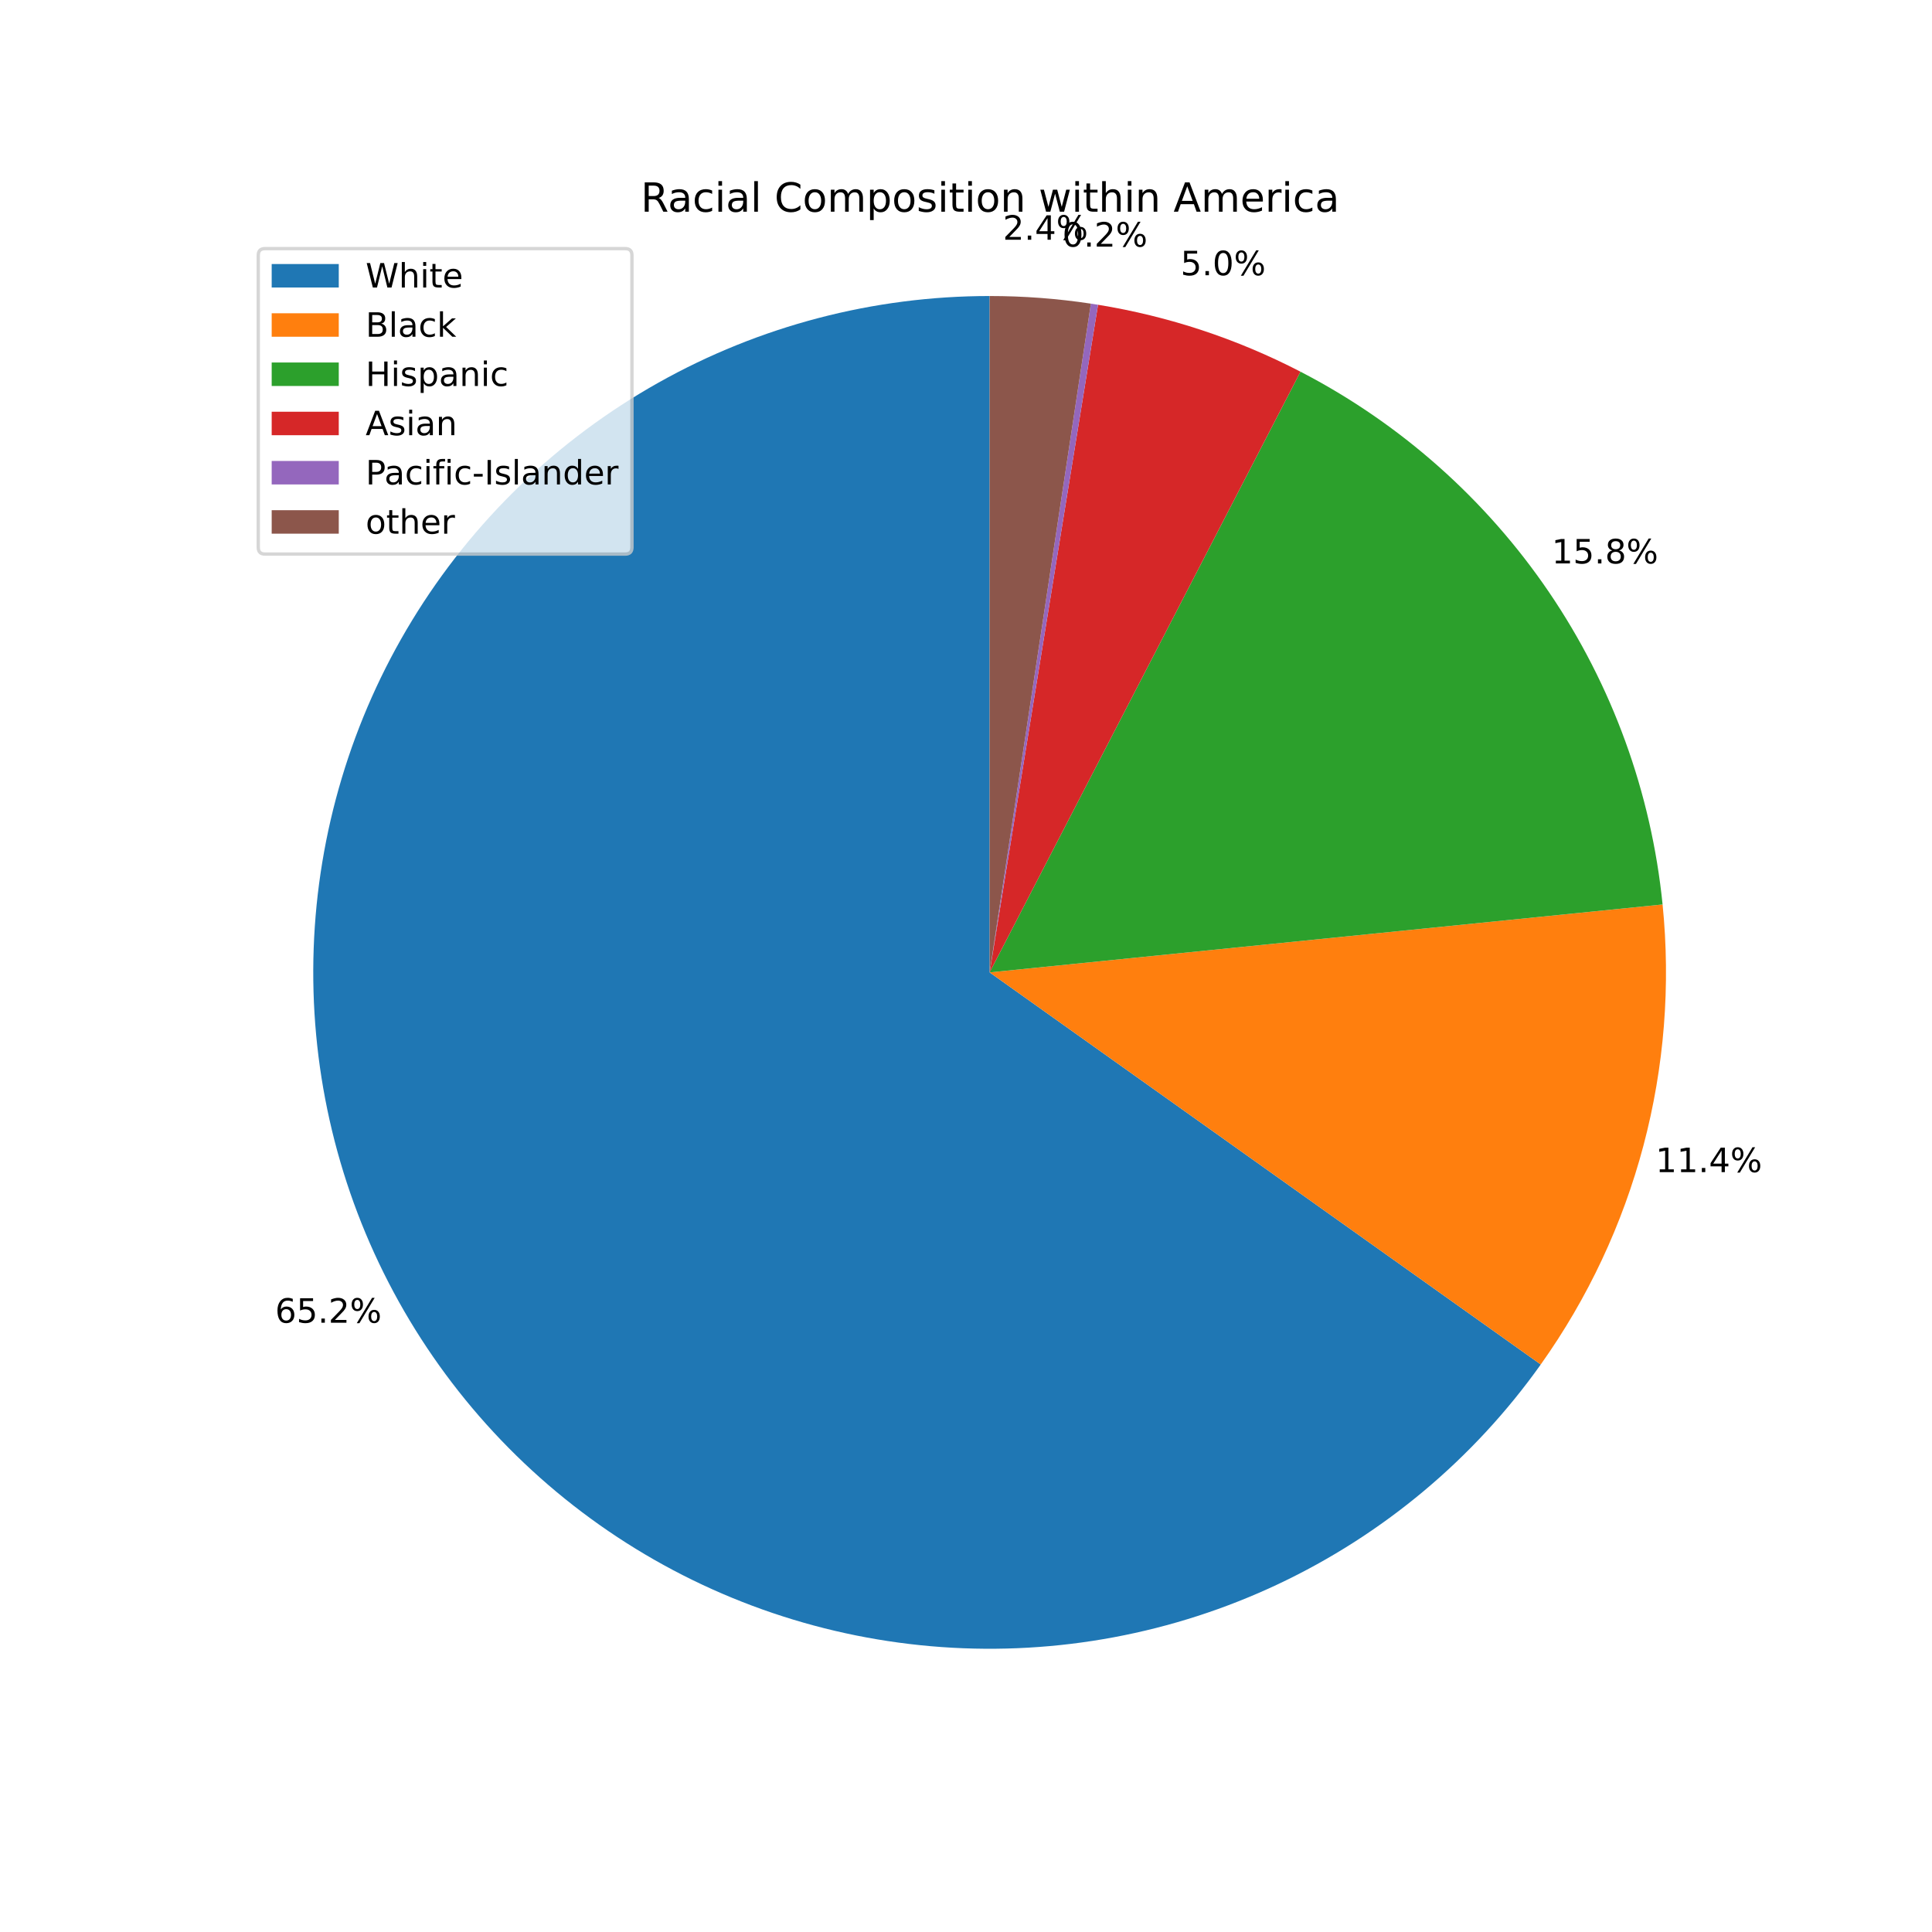
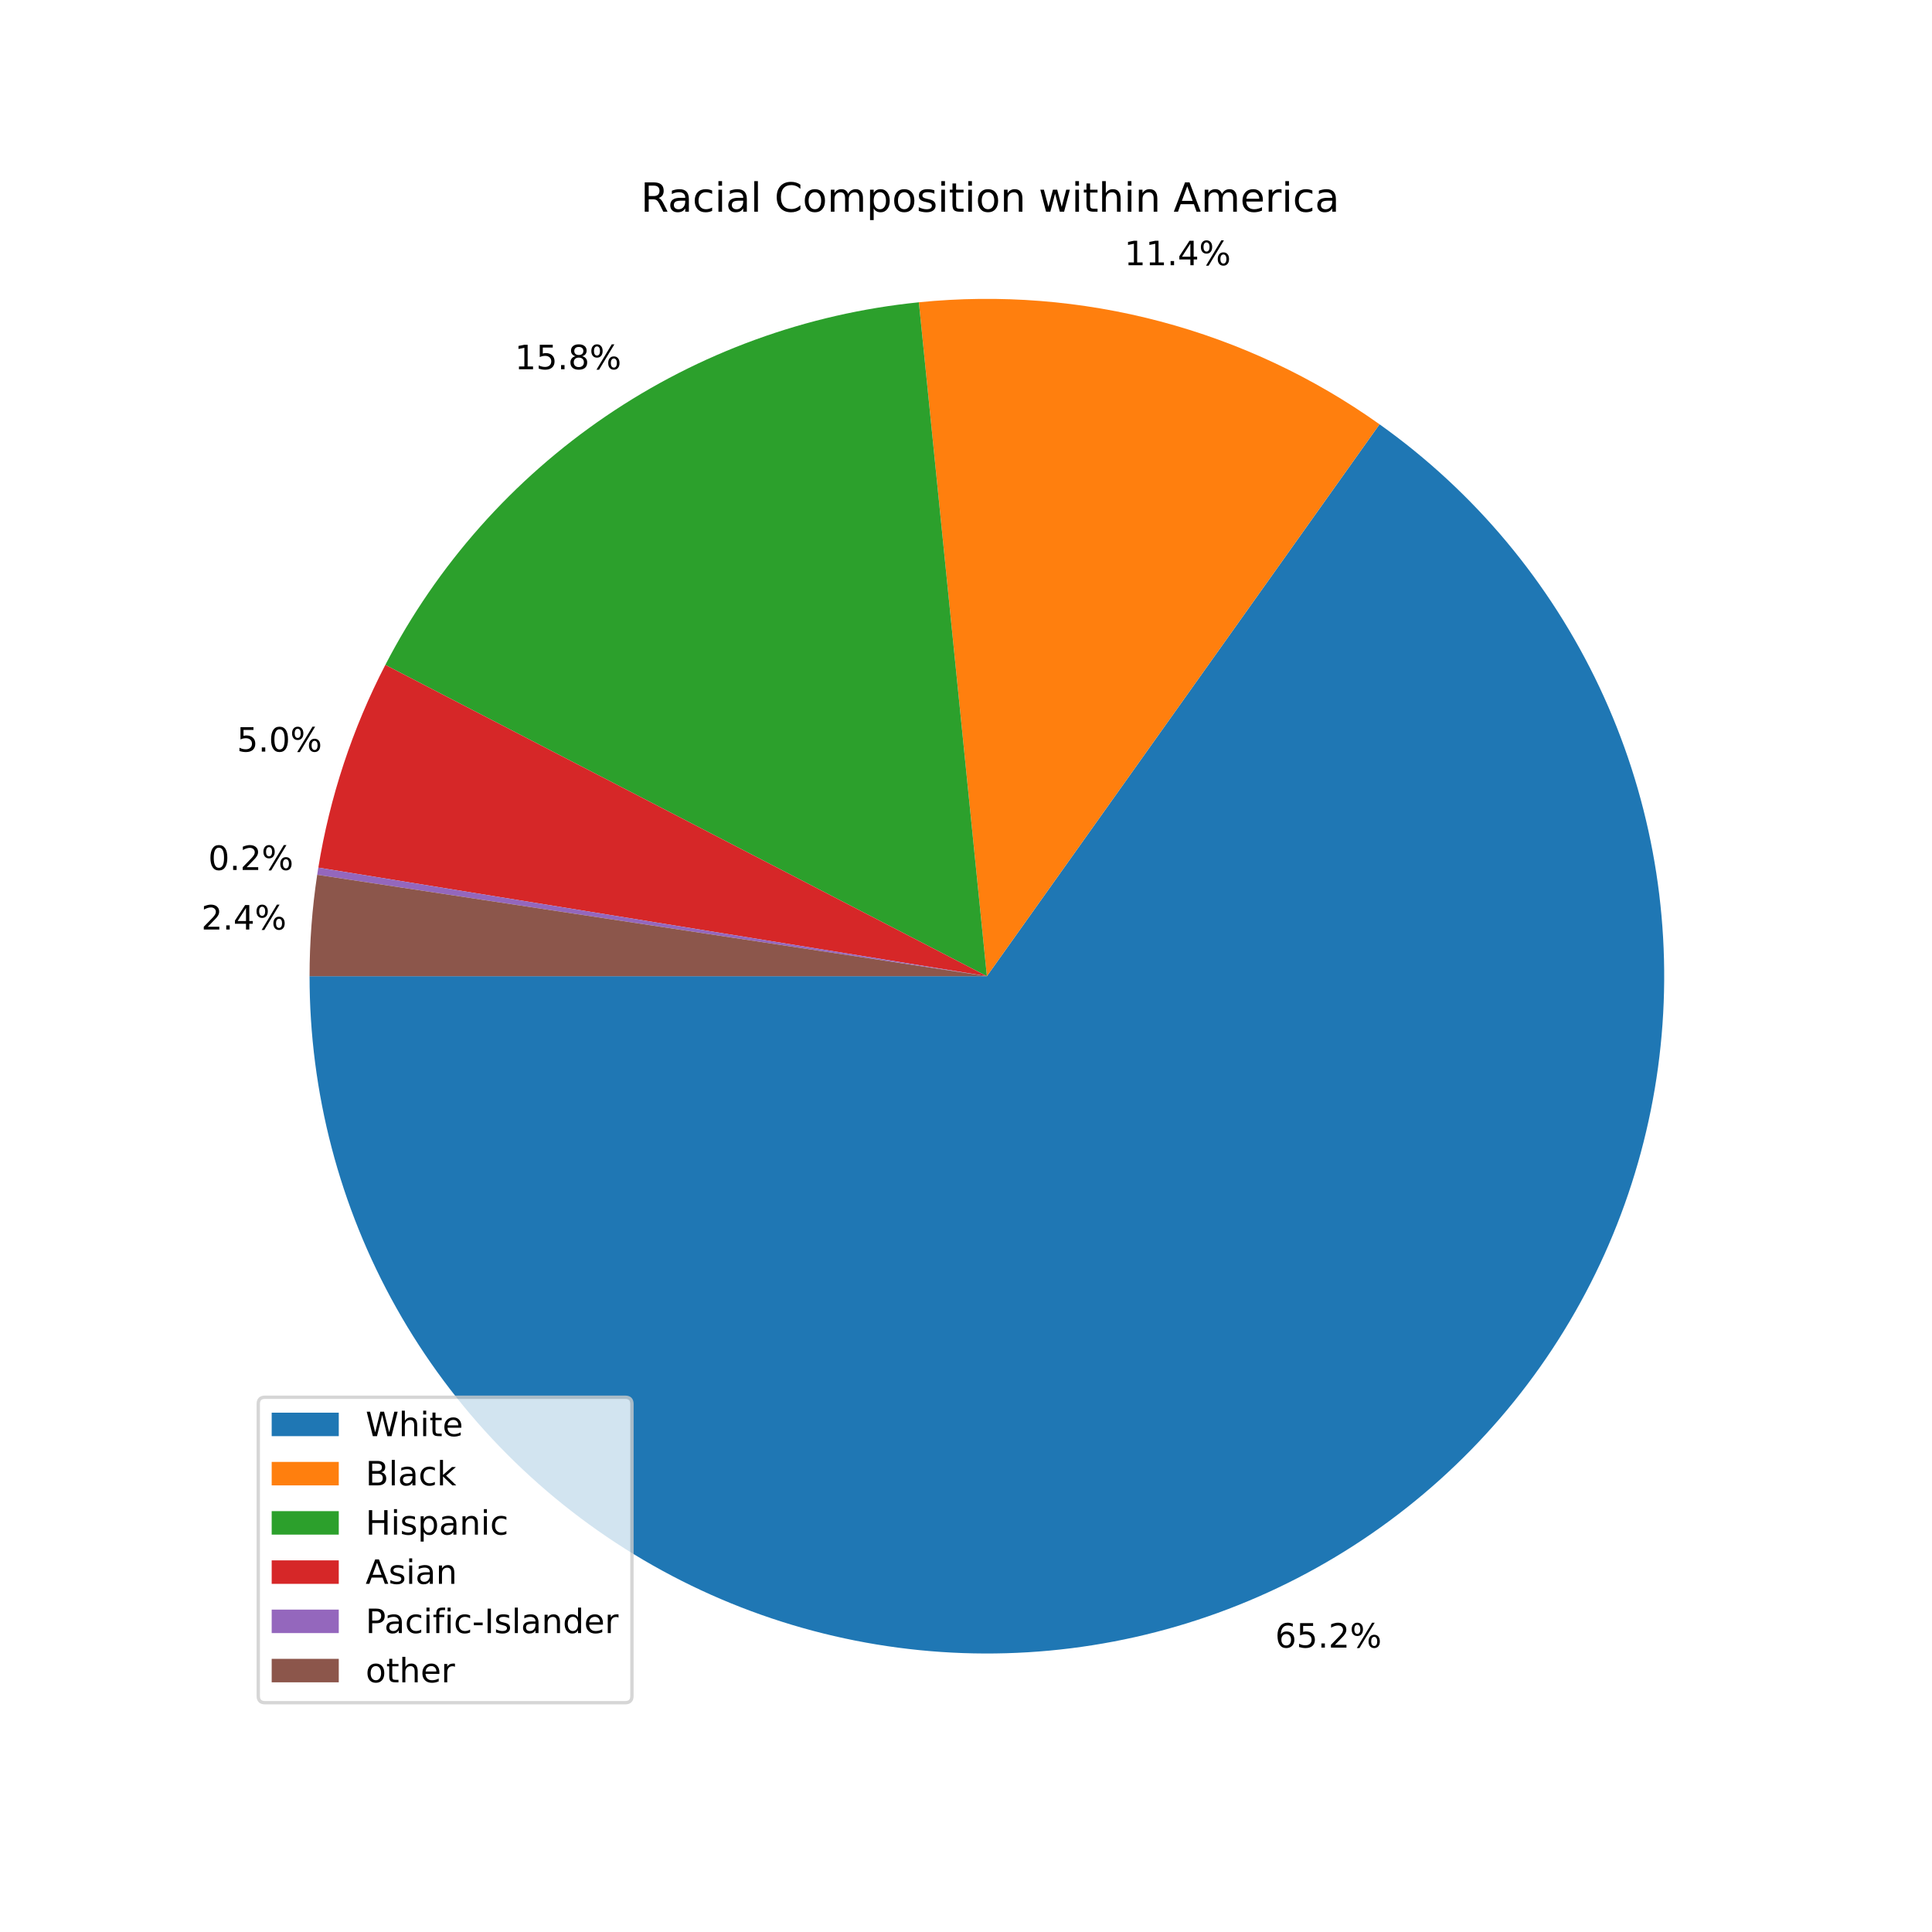
<svg xmlns="http://www.w3.org/2000/svg" xmlns:xlink="http://www.w3.org/1999/xlink" height="576pt" version="1.1" viewBox="0 0 576 576" width="576pt">
  <defs>
    <style type="text/css">*{stroke-linecap:butt;stroke-linejoin:round;}</style>
  </defs>
  <g id="figure_1">
    <g id="patch_1">
      <path d="M 0 576  L 576 576  L 576 0  L 0 0  z " style="fill:#ffffff;" />
    </g>
    <g id="axes_1">
      <g id="patch_2">
-         <path d="M 295.044 88.255  C 260.459 88.255 226.449 97.152 196.295 114.089  C 166.14 131.025 140.844 155.438 122.847 184.971  C 104.85 214.504 94.749 248.177 93.52 282.74  C 92.291 317.303 99.974 351.608 115.828 382.345  C 131.682 413.082 155.18 439.23 184.055 458.265  C 212.93 477.301 246.222 488.591 280.72 491.048  C 315.217 493.505 349.774 487.046 381.055 472.294  C 412.336 457.543 439.302 434.989 459.352 406.809  L 295.044 289.906  L 295.044 88.255  z " style="fill:#1f77b4;" />
+         <path d="M 92.291 291.036  C 92.291 325.67 101.201 359.728 118.161 389.924  C 135.121 420.121 159.568 445.452 189.142 463.475  C 218.717 481.497 252.437 491.612 287.048 492.843  C 321.66 494.074 356.013 486.38 386.793 470.504  C 417.573 454.627 443.758 431.096 462.82 402.181  C 481.882 373.266 493.189 339.927 495.649 305.381  C 498.109 270.835 491.641 236.23 476.869 204.905  C 462.097 173.58 439.511 146.576 411.291 126.498  L 294.225 291.036  L 92.291 291.036  z " style="fill:#1f77b4;" />
      </g>
      <g id="patch_3">
-         <path d="M 459.352 406.809  C 473.398 387.066 483.772 364.953 489.975 341.531  C 496.178 318.109 498.109 293.76 495.676 269.653  L 295.044 289.906  L 459.352 406.809  z " style="fill:#ff7f0e;" />
+         <path d="M 411.291 126.498  C 391.521 112.432 369.377 102.044 345.922 95.832  C 322.467 89.62 298.084 87.686 273.943 90.123  L 294.225 291.036  L 411.291 126.498  z " style="fill:#ff7f0e;" />
      </g>
      <g id="patch_4">
-         <path d="M 495.676 269.653  C 492.308 236.291 480.671 204.29 461.823 176.557  C 442.974 148.824 417.503 126.226 387.723 110.814  L 295.044 289.906  L 495.676 269.653  z " style="fill:#2ca02c;" />
+         <path d="M 273.943 90.123  C 240.535 93.496 208.488 105.149 180.717 124.024  C 152.945 142.898 130.315 168.405 114.882 198.228  L 294.225 291.036  L 273.943 90.123  z " style="fill:#2ca02c;" />
      </g>
      <g id="patch_5">
-         <path d="M 387.723 110.814  C 378.268 105.922 368.442 101.786 358.334 98.445  C 348.227 95.104 337.871 92.568 327.364 90.862  L 295.044 289.906  L 387.723 110.814  z " style="fill:#d62728;" />
+         <path d="M 114.882 198.228  C 109.983 207.695 105.841 217.536 102.495 227.657  C 99.149 237.778 96.61 248.149 94.901 258.671  L 294.225 291.036  L 114.882 198.228  z " style="fill:#d62728;" />
      </g>
      <g id="patch_6">
-         <path d="M 327.364 90.862  C 327.008 90.804 326.652 90.747 326.295 90.691  C 325.939 90.635 325.582 90.581 325.226 90.527  L 295.044 289.906  L 327.364 90.862  z " style="fill:#9467bd;" />
+         <path d="M 94.901 258.671  C 94.844 259.028 94.787 259.384 94.731 259.741  C 94.675 260.098 94.62 260.455 94.566 260.812  L 294.225 291.036  L 94.901 258.671  z " style="fill:#9467bd;" />
      </g>
      <g id="patch_7">
-         <path d="M 325.226 90.527  C 320.233 89.771 315.213 89.203 310.178 88.824  C 305.142 88.445 300.094 88.255 295.044 88.255  L 295.044 289.906  L 325.226 90.527  z " style="fill:#8c564b;" />
+         <path d="M 94.566 260.812  C 93.809 265.812 93.24 270.839 92.86 275.881  C 92.481 280.924 92.291 285.979 92.291 291.036  L 294.225 291.036  L 94.566 260.812  z " style="fill:#8c564b;" />
      </g>
      <g id="matplotlib.axis_1" />
      <g id="matplotlib.axis_2" />
      <g id="text_1">
-         <g transform="translate(82.02273 394.3479)scale(0.1 -0.1)">
+         <g transform="translate(380.1662 491.2097)scale(0.1 -0.1)">
          <defs>
            <path d="M 33.016 40.375  Q 26.375 40.375 22.484 35.828  Q 18.609 31.297 18.609 23.391  Q 18.609 15.531 22.484 10.953  Q 26.375 6.391 33.016 6.391  Q 39.656 6.391 43.531 10.953  Q 47.406 15.531 47.406 23.391  Q 47.406 31.297 43.531 35.828  Q 39.656 40.375 33.016 40.375  z M 52.594 71.297  L 52.594 62.312  Q 48.875 64.062 45.094 64.984  Q 41.312 65.922 37.594 65.922  Q 27.828 65.922 22.672 59.328  Q 17.531 52.734 16.797 39.406  Q 19.672 43.656 24.016 45.922  Q 28.375 48.188 33.594 48.188  Q 44.578 48.188 50.953 41.516  Q 57.328 34.859 57.328 23.391  Q 57.328 12.156 50.688 5.359  Q 44.047 -1.422 33.016 -1.422  Q 20.359 -1.422 13.672 8.266  Q 6.984 17.969 6.984 36.375  Q 6.984 53.656 15.188 63.938  Q 23.391 74.219 37.203 74.219  Q 40.922 74.219 44.703 73.484  Q 48.484 72.75 52.594 71.297  z " id="DejaVuSans-54" />
            <path d="M 10.797 72.906  L 49.516 72.906  L 49.516 64.594  L 19.828 64.594  L 19.828 46.734  Q 21.969 47.469 24.109 47.828  Q 26.266 48.188 28.422 48.188  Q 40.625 48.188 47.75 41.5  Q 54.891 34.812 54.891 23.391  Q 54.891 11.625 47.562 5.094  Q 40.234 -1.422 26.906 -1.422  Q 22.312 -1.422 17.547 -0.641  Q 12.797 0.141 7.719 1.703  L 7.719 11.625  Q 12.109 9.234 16.797 8.062  Q 21.484 6.891 26.703 6.891  Q 35.156 6.891 40.078 11.328  Q 45.016 15.766 45.016 23.391  Q 45.016 31 40.078 35.438  Q 35.156 39.891 26.703 39.891  Q 22.75 39.891 18.812 39.016  Q 14.891 38.141 10.797 36.281  z " id="DejaVuSans-53" />
            <path d="M 10.688 12.406  L 21 12.406  L 21 0  L 10.688 0  z " id="DejaVuSans-46" />
            <path d="M 19.188 8.297  L 53.609 8.297  L 53.609 0  L 7.328 0  L 7.328 8.297  Q 12.938 14.109 22.625 23.891  Q 32.328 33.688 34.812 36.531  Q 39.547 41.844 41.422 45.531  Q 43.312 49.219 43.312 52.781  Q 43.312 58.594 39.234 62.25  Q 35.156 65.922 28.609 65.922  Q 23.969 65.922 18.812 64.312  Q 13.672 62.703 7.812 59.422  L 7.812 69.391  Q 13.766 71.781 18.938 73  Q 24.125 74.219 28.422 74.219  Q 39.75 74.219 46.484 68.547  Q 53.219 62.891 53.219 53.422  Q 53.219 48.922 51.531 44.891  Q 49.859 40.875 45.406 35.406  Q 44.188 33.984 37.641 27.219  Q 31.109 20.453 19.188 8.297  z " id="DejaVuSans-50" />
            <path d="M 72.703 32.078  Q 68.453 32.078 66.031 28.469  Q 63.625 24.859 63.625 18.406  Q 63.625 12.062 66.031 8.422  Q 68.453 4.781 72.703 4.781  Q 76.859 4.781 79.266 8.422  Q 81.688 12.062 81.688 18.406  Q 81.688 24.812 79.266 28.438  Q 76.859 32.078 72.703 32.078  z M 72.703 38.281  Q 80.422 38.281 84.953 32.906  Q 89.5 27.547 89.5 18.406  Q 89.5 9.281 84.938 3.922  Q 80.375 -1.422 72.703 -1.422  Q 64.891 -1.422 60.344 3.922  Q 55.812 9.281 55.812 18.406  Q 55.812 27.594 60.375 32.938  Q 64.938 38.281 72.703 38.281  z M 22.312 68.016  Q 18.109 68.016 15.688 64.375  Q 13.281 60.75 13.281 54.391  Q 13.281 47.953 15.672 44.328  Q 18.062 40.719 22.312 40.719  Q 26.562 40.719 28.969 44.328  Q 31.391 47.953 31.391 54.391  Q 31.391 60.688 28.953 64.344  Q 26.516 68.016 22.312 68.016  z M 66.406 74.219  L 74.219 74.219  L 28.609 -1.422  L 20.797 -1.422  z M 22.312 74.219  Q 30.031 74.219 34.609 68.875  Q 39.203 63.531 39.203 54.391  Q 39.203 45.172 34.641 39.844  Q 30.078 34.516 22.312 34.516  Q 14.547 34.516 10.031 39.859  Q 5.516 45.219 5.516 54.391  Q 5.516 63.484 10.047 68.844  Q 14.594 74.219 22.312 74.219  z " id="DejaVuSans-37" />
          </defs>
          <use xlink:href="#DejaVuSans-54" />
          <use x="63.623" xlink:href="#DejaVuSans-53" />
          <use x="127.246" xlink:href="#DejaVuSans-46" />
          <use x="159.033" xlink:href="#DejaVuSans-50" />
          <use x="222.656" xlink:href="#DejaVuSans-37" />
        </g>
      </g>
      <g id="text_2">
-         <g transform="translate(493.5845 349.4531)scale(0.1 -0.1)">
+         <g transform="translate(335.2084 79.0708)scale(0.1 -0.1)">
          <defs>
            <path d="M 12.406 8.297  L 28.516 8.297  L 28.516 63.922  L 10.984 60.406  L 10.984 69.391  L 28.422 72.906  L 38.281 72.906  L 38.281 8.297  L 54.391 8.297  L 54.391 0  L 12.406 0  z " id="DejaVuSans-49" />
            <path d="M 37.797 64.312  L 12.891 25.391  L 37.797 25.391  z M 35.203 72.906  L 47.609 72.906  L 47.609 25.391  L 58.016 25.391  L 58.016 17.188  L 47.609 17.188  L 47.609 0  L 37.797 0  L 37.797 17.188  L 4.891 17.188  L 4.891 26.703  z " id="DejaVuSans-52" />
          </defs>
          <use xlink:href="#DejaVuSans-49" />
          <use x="63.623" xlink:href="#DejaVuSans-49" />
          <use x="127.246" xlink:href="#DejaVuSans-46" />
          <use x="159.033" xlink:href="#DejaVuSans-52" />
          <use x="222.656" xlink:href="#DejaVuSans-37" />
        </g>
      </g>
      <g id="text_3">
-         <g transform="translate(462.6171 167.9815)scale(0.1 -0.1)">
+         <g transform="translate(153.4823 110.0817)scale(0.1 -0.1)">
          <defs>
            <path d="M 31.781 34.625  Q 24.75 34.625 20.719 30.859  Q 16.703 27.094 16.703 20.516  Q 16.703 13.922 20.719 10.156  Q 24.75 6.391 31.781 6.391  Q 38.812 6.391 42.859 10.172  Q 46.922 13.969 46.922 20.516  Q 46.922 27.094 42.891 30.859  Q 38.875 34.625 31.781 34.625  z M 21.922 38.812  Q 15.578 40.375 12.031 44.719  Q 8.5 49.078 8.5 55.328  Q 8.5 64.062 14.719 69.141  Q 20.953 74.219 31.781 74.219  Q 42.672 74.219 48.875 69.141  Q 55.078 64.062 55.078 55.328  Q 55.078 49.078 51.531 44.719  Q 48 40.375 41.703 38.812  Q 48.828 37.156 52.797 32.312  Q 56.781 27.484 56.781 20.516  Q 56.781 9.906 50.312 4.234  Q 43.844 -1.422 31.781 -1.422  Q 19.734 -1.422 13.25 4.234  Q 6.781 9.906 6.781 20.516  Q 6.781 27.484 10.781 32.312  Q 14.797 37.156 21.922 38.812  z M 18.312 54.391  Q 18.312 48.734 21.844 45.562  Q 25.391 42.391 31.781 42.391  Q 38.141 42.391 41.719 45.562  Q 45.312 48.734 45.312 54.391  Q 45.312 60.062 41.719 63.234  Q 38.141 66.406 31.781 66.406  Q 25.391 66.406 21.844 63.234  Q 18.312 60.062 18.312 54.391  z " id="DejaVuSans-56" />
          </defs>
          <use xlink:href="#DejaVuSans-49" />
          <use x="63.623" xlink:href="#DejaVuSans-53" />
          <use x="127.246" xlink:href="#DejaVuSans-46" />
          <use x="159.033" xlink:href="#DejaVuSans-56" />
          <use x="222.656" xlink:href="#DejaVuSans-37" />
        </g>
      </g>
      <g id="text_4">
-         <g transform="translate(351.9611 82.05791)scale(0.1 -0.1)">
+         <g transform="translate(70.61949 224.0785)scale(0.1 -0.1)">
          <defs>
            <path d="M 31.781 66.406  Q 24.172 66.406 20.328 58.906  Q 16.5 51.422 16.5 36.375  Q 16.5 21.391 20.328 13.891  Q 24.172 6.391 31.781 6.391  Q 39.453 6.391 43.281 13.891  Q 47.125 21.391 47.125 36.375  Q 47.125 51.422 43.281 58.906  Q 39.453 66.406 31.781 66.406  z M 31.781 74.219  Q 44.047 74.219 50.516 64.516  Q 56.984 54.828 56.984 36.375  Q 56.984 17.969 50.516 8.266  Q 44.047 -1.422 31.781 -1.422  Q 19.531 -1.422 13.062 8.266  Q 6.594 17.969 6.594 36.375  Q 6.594 54.828 13.062 64.516  Q 19.531 74.219 31.781 74.219  z " id="DejaVuSans-48" />
          </defs>
          <use xlink:href="#DejaVuSans-53" />
          <use x="63.623" xlink:href="#DejaVuSans-46" />
          <use x="95.41" xlink:href="#DejaVuSans-48" />
          <use x="159.033" xlink:href="#DejaVuSans-37" />
        </g>
      </g>
      <g id="text_5">
-         <g transform="translate(316.7181 73.52926)scale(0.1 -0.1)">
+         <g transform="translate(62.07889 259.371)scale(0.1 -0.1)">
          <use xlink:href="#DejaVuSans-48" />
          <use x="63.623" xlink:href="#DejaVuSans-46" />
          <use x="95.41" xlink:href="#DejaVuSans-50" />
          <use x="159.033" xlink:href="#DejaVuSans-37" />
        </g>
      </g>
      <g id="text_6">
-         <g transform="translate(298.9886 71.47485)scale(0.1 -0.1)">
+         <g transform="translate(60.02159 277.1253)scale(0.1 -0.1)">
          <use xlink:href="#DejaVuSans-50" />
          <use x="63.623" xlink:href="#DejaVuSans-46" />
          <use x="95.41" xlink:href="#DejaVuSans-52" />
          <use x="159.033" xlink:href="#DejaVuSans-37" />
        </g>
      </g>
      <g id="text_7">
        <g transform="translate(191.04 63.12)scale(0.12 -0.12)">
          <defs>
            <path d="M 44.391 34.188  Q 47.562 33.109 50.562 29.594  Q 53.562 26.078 56.594 19.922  L 66.609 0  L 56 0  L 46.688 18.703  Q 43.062 26.031 39.672 28.422  Q 36.281 30.812 30.422 30.812  L 19.672 30.812  L 19.672 0  L 9.812 0  L 9.812 72.906  L 32.078 72.906  Q 44.578 72.906 50.734 67.672  Q 56.891 62.453 56.891 51.906  Q 56.891 45.016 53.688 40.469  Q 50.484 35.938 44.391 34.188  z M 19.672 64.797  L 19.672 38.922  L 32.078 38.922  Q 39.203 38.922 42.844 42.219  Q 46.484 45.516 46.484 51.906  Q 46.484 58.297 42.844 61.547  Q 39.203 64.797 32.078 64.797  z " id="DejaVuSans-82" />
            <path d="M 34.281 27.484  Q 23.391 27.484 19.188 25  Q 14.984 22.516 14.984 16.5  Q 14.984 11.719 18.141 8.906  Q 21.297 6.109 26.703 6.109  Q 34.188 6.109 38.703 11.406  Q 43.219 16.703 43.219 25.484  L 43.219 27.484  z M 52.203 31.203  L 52.203 0  L 43.219 0  L 43.219 8.297  Q 40.141 3.328 35.547 0.953  Q 30.953 -1.422 24.312 -1.422  Q 15.922 -1.422 10.953 3.297  Q 6 8.016 6 15.922  Q 6 25.141 12.172 29.828  Q 18.359 34.516 30.609 34.516  L 43.219 34.516  L 43.219 35.406  Q 43.219 41.609 39.141 45  Q 35.062 48.391 27.688 48.391  Q 23 48.391 18.547 47.266  Q 14.109 46.141 10.016 43.891  L 10.016 52.203  Q 14.938 54.109 19.578 55.047  Q 24.219 56 28.609 56  Q 40.484 56 46.344 49.844  Q 52.203 43.703 52.203 31.203  z " id="DejaVuSans-97" />
            <path d="M 48.781 52.594  L 48.781 44.188  Q 44.969 46.297 41.141 47.344  Q 37.312 48.391 33.406 48.391  Q 24.656 48.391 19.812 42.844  Q 14.984 37.312 14.984 27.297  Q 14.984 17.281 19.812 11.734  Q 24.656 6.203 33.406 6.203  Q 37.312 6.203 41.141 7.25  Q 44.969 8.297 48.781 10.406  L 48.781 2.094  Q 45.016 0.344 40.984 -0.531  Q 36.969 -1.422 32.422 -1.422  Q 20.062 -1.422 12.781 6.344  Q 5.516 14.109 5.516 27.297  Q 5.516 40.672 12.859 48.328  Q 20.219 56 33.016 56  Q 37.156 56 41.109 55.141  Q 45.062 54.297 48.781 52.594  z " id="DejaVuSans-99" />
            <path d="M 9.422 54.688  L 18.406 54.688  L 18.406 0  L 9.422 0  z M 9.422 75.984  L 18.406 75.984  L 18.406 64.594  L 9.422 64.594  z " id="DejaVuSans-105" />
            <path d="M 9.422 75.984  L 18.406 75.984  L 18.406 0  L 9.422 0  z " id="DejaVuSans-108" />
            <path id="DejaVuSans-32" />
            <path d="M 64.406 67.281  L 64.406 56.891  Q 59.422 61.531 53.781 63.812  Q 48.141 66.109 41.797 66.109  Q 29.297 66.109 22.656 58.469  Q 16.016 50.828 16.016 36.375  Q 16.016 21.969 22.656 14.328  Q 29.297 6.688 41.797 6.688  Q 48.141 6.688 53.781 8.984  Q 59.422 11.281 64.406 15.922  L 64.406 5.609  Q 59.234 2.094 53.438 0.328  Q 47.656 -1.422 41.219 -1.422  Q 24.656 -1.422 15.125 8.703  Q 5.609 18.844 5.609 36.375  Q 5.609 53.953 15.125 64.078  Q 24.656 74.219 41.219 74.219  Q 47.75 74.219 53.531 72.484  Q 59.328 70.75 64.406 67.281  z " id="DejaVuSans-67" />
            <path d="M 30.609 48.391  Q 23.391 48.391 19.188 42.75  Q 14.984 37.109 14.984 27.297  Q 14.984 17.484 19.156 11.844  Q 23.344 6.203 30.609 6.203  Q 37.797 6.203 41.984 11.859  Q 46.188 17.531 46.188 27.297  Q 46.188 37.016 41.984 42.703  Q 37.797 48.391 30.609 48.391  z M 30.609 56  Q 42.328 56 49.016 48.375  Q 55.719 40.766 55.719 27.297  Q 55.719 13.875 49.016 6.219  Q 42.328 -1.422 30.609 -1.422  Q 18.844 -1.422 12.172 6.219  Q 5.516 13.875 5.516 27.297  Q 5.516 40.766 12.172 48.375  Q 18.844 56 30.609 56  z " id="DejaVuSans-111" />
            <path d="M 52 44.188  Q 55.375 50.25 60.062 53.125  Q 64.75 56 71.094 56  Q 79.641 56 84.281 50.016  Q 88.922 44.047 88.922 33.016  L 88.922 0  L 79.891 0  L 79.891 32.719  Q 79.891 40.578 77.094 44.375  Q 74.312 48.188 68.609 48.188  Q 61.625 48.188 57.562 43.547  Q 53.516 38.922 53.516 30.906  L 53.516 0  L 44.484 0  L 44.484 32.719  Q 44.484 40.625 41.703 44.406  Q 38.922 48.188 33.109 48.188  Q 26.219 48.188 22.156 43.531  Q 18.109 38.875 18.109 30.906  L 18.109 0  L 9.078 0  L 9.078 54.688  L 18.109 54.688  L 18.109 46.188  Q 21.188 51.219 25.484 53.609  Q 29.781 56 35.688 56  Q 41.656 56 45.828 52.969  Q 50 49.953 52 44.188  z " id="DejaVuSans-109" />
            <path d="M 18.109 8.203  L 18.109 -20.797  L 9.078 -20.797  L 9.078 54.688  L 18.109 54.688  L 18.109 46.391  Q 20.953 51.266 25.266 53.625  Q 29.594 56 35.594 56  Q 45.562 56 51.781 48.094  Q 58.016 40.188 58.016 27.297  Q 58.016 14.406 51.781 6.484  Q 45.562 -1.422 35.594 -1.422  Q 29.594 -1.422 25.266 0.953  Q 20.953 3.328 18.109 8.203  z M 48.688 27.297  Q 48.688 37.203 44.609 42.844  Q 40.531 48.484 33.406 48.484  Q 26.266 48.484 22.188 42.844  Q 18.109 37.203 18.109 27.297  Q 18.109 17.391 22.188 11.75  Q 26.266 6.109 33.406 6.109  Q 40.531 6.109 44.609 11.75  Q 48.688 17.391 48.688 27.297  z " id="DejaVuSans-112" />
            <path d="M 44.281 53.078  L 44.281 44.578  Q 40.484 46.531 36.375 47.5  Q 32.281 48.484 27.875 48.484  Q 21.188 48.484 17.844 46.438  Q 14.5 44.391 14.5 40.281  Q 14.5 37.156 16.891 35.375  Q 19.281 33.594 26.516 31.984  L 29.594 31.297  Q 39.156 29.25 43.188 25.516  Q 47.219 21.781 47.219 15.094  Q 47.219 7.469 41.188 3.016  Q 35.156 -1.422 24.609 -1.422  Q 20.219 -1.422 15.453 -0.562  Q 10.688 0.297 5.422 2  L 5.422 11.281  Q 10.406 8.688 15.234 7.391  Q 20.062 6.109 24.812 6.109  Q 31.156 6.109 34.562 8.281  Q 37.984 10.453 37.984 14.406  Q 37.984 18.062 35.516 20.016  Q 33.062 21.969 24.703 23.781  L 21.578 24.516  Q 13.234 26.266 9.516 29.906  Q 5.812 33.547 5.812 39.891  Q 5.812 47.609 11.281 51.797  Q 16.75 56 26.812 56  Q 31.781 56 36.172 55.266  Q 40.578 54.547 44.281 53.078  z " id="DejaVuSans-115" />
            <path d="M 18.312 70.219  L 18.312 54.688  L 36.812 54.688  L 36.812 47.703  L 18.312 47.703  L 18.312 18.016  Q 18.312 11.328 20.141 9.422  Q 21.969 7.516 27.594 7.516  L 36.812 7.516  L 36.812 0  L 27.594 0  Q 17.188 0 13.234 3.875  Q 9.281 7.766 9.281 18.016  L 9.281 47.703  L 2.688 47.703  L 2.688 54.688  L 9.281 54.688  L 9.281 70.219  z " id="DejaVuSans-116" />
            <path d="M 54.891 33.016  L 54.891 0  L 45.906 0  L 45.906 32.719  Q 45.906 40.484 42.875 44.328  Q 39.844 48.188 33.797 48.188  Q 26.516 48.188 22.312 43.547  Q 18.109 38.922 18.109 30.906  L 18.109 0  L 9.078 0  L 9.078 54.688  L 18.109 54.688  L 18.109 46.188  Q 21.344 51.125 25.703 53.562  Q 30.078 56 35.797 56  Q 45.219 56 50.047 50.172  Q 54.891 44.344 54.891 33.016  z " id="DejaVuSans-110" />
            <path d="M 4.203 54.688  L 13.188 54.688  L 24.422 12.016  L 35.594 54.688  L 46.188 54.688  L 57.422 12.016  L 68.609 54.688  L 77.594 54.688  L 63.281 0  L 52.688 0  L 40.922 44.828  L 29.109 0  L 18.5 0  z " id="DejaVuSans-119" />
            <path d="M 54.891 33.016  L 54.891 0  L 45.906 0  L 45.906 32.719  Q 45.906 40.484 42.875 44.328  Q 39.844 48.188 33.797 48.188  Q 26.516 48.188 22.312 43.547  Q 18.109 38.922 18.109 30.906  L 18.109 0  L 9.078 0  L 9.078 75.984  L 18.109 75.984  L 18.109 46.188  Q 21.344 51.125 25.703 53.562  Q 30.078 56 35.797 56  Q 45.219 56 50.047 50.172  Q 54.891 44.344 54.891 33.016  z " id="DejaVuSans-104" />
            <path d="M 34.188 63.188  L 20.797 26.906  L 47.609 26.906  z M 28.609 72.906  L 39.797 72.906  L 67.578 0  L 57.328 0  L 50.688 18.703  L 17.828 18.703  L 11.188 0  L 0.781 0  z " id="DejaVuSans-65" />
            <path d="M 56.203 29.594  L 56.203 25.203  L 14.891 25.203  Q 15.484 15.922 20.484 11.062  Q 25.484 6.203 34.422 6.203  Q 39.594 6.203 44.453 7.469  Q 49.312 8.734 54.109 11.281  L 54.109 2.781  Q 49.266 0.734 44.188 -0.344  Q 39.109 -1.422 33.891 -1.422  Q 20.797 -1.422 13.156 6.188  Q 5.516 13.812 5.516 26.812  Q 5.516 40.234 12.766 48.109  Q 20.016 56 32.328 56  Q 43.359 56 49.781 48.891  Q 56.203 41.797 56.203 29.594  z M 47.219 32.234  Q 47.125 39.594 43.094 43.984  Q 39.062 48.391 32.422 48.391  Q 24.906 48.391 20.391 44.141  Q 15.875 39.891 15.188 32.172  z " id="DejaVuSans-101" />
            <path d="M 41.109 46.297  Q 39.594 47.172 37.812 47.578  Q 36.031 48 33.891 48  Q 26.266 48 22.188 43.047  Q 18.109 38.094 18.109 28.812  L 18.109 0  L 9.078 0  L 9.078 54.688  L 18.109 54.688  L 18.109 46.188  Q 20.953 51.172 25.484 53.578  Q 30.031 56 36.531 56  Q 37.453 56 38.578 55.875  Q 39.703 55.766 41.062 55.516  z " id="DejaVuSans-114" />
          </defs>
          <use xlink:href="#DejaVuSans-82" />
          <use x="67.232" xlink:href="#DejaVuSans-97" />
          <use x="128.512" xlink:href="#DejaVuSans-99" />
          <use x="183.492" xlink:href="#DejaVuSans-105" />
          <use x="211.275" xlink:href="#DejaVuSans-97" />
          <use x="272.555" xlink:href="#DejaVuSans-108" />
          <use x="300.338" xlink:href="#DejaVuSans-32" />
          <use x="332.125" xlink:href="#DejaVuSans-67" />
          <use x="401.949" xlink:href="#DejaVuSans-111" />
          <use x="463.131" xlink:href="#DejaVuSans-109" />
          <use x="560.543" xlink:href="#DejaVuSans-112" />
          <use x="624.02" xlink:href="#DejaVuSans-111" />
          <use x="685.201" xlink:href="#DejaVuSans-115" />
          <use x="737.301" xlink:href="#DejaVuSans-105" />
          <use x="765.084" xlink:href="#DejaVuSans-116" />
          <use x="804.293" xlink:href="#DejaVuSans-105" />
          <use x="832.076" xlink:href="#DejaVuSans-111" />
          <use x="893.258" xlink:href="#DejaVuSans-110" />
          <use x="956.637" xlink:href="#DejaVuSans-32" />
          <use x="988.424" xlink:href="#DejaVuSans-119" />
          <use x="1070.211" xlink:href="#DejaVuSans-105" />
          <use x="1097.994" xlink:href="#DejaVuSans-116" />
          <use x="1137.203" xlink:href="#DejaVuSans-104" />
          <use x="1200.582" xlink:href="#DejaVuSans-105" />
          <use x="1228.365" xlink:href="#DejaVuSans-110" />
          <use x="1291.744" xlink:href="#DejaVuSans-32" />
          <use x="1323.531" xlink:href="#DejaVuSans-65" />
          <use x="1391.939" xlink:href="#DejaVuSans-109" />
          <use x="1489.352" xlink:href="#DejaVuSans-101" />
          <use x="1550.875" xlink:href="#DejaVuSans-114" />
          <use x="1591.988" xlink:href="#DejaVuSans-105" />
          <use x="1619.771" xlink:href="#DejaVuSans-99" />
          <use x="1674.752" xlink:href="#DejaVuSans-97" />
        </g>
      </g>
      <g id="legend_1">
        <g id="patch_8">
-           <path d="M 79 165.189  L 186.405 165.189  Q 188.405 165.189 188.405 163.189  L 188.405 76.12  Q 188.405 74.12 186.405 74.12  L 79 74.12  Q 77 74.12 77 76.12  L 77 163.189  Q 77 165.189 79 165.189  z " style="fill:#ffffff;opacity:0.8;stroke:#cccccc;stroke-linejoin:miter;" />
+           <path d="M 79 507.64  L 186.405 507.64  Q 188.405 507.64 188.405 505.64  L 188.405 418.571  Q 188.405 416.571 186.405 416.571  L 79 416.571  Q 77 416.571 77 418.571  L 77 505.64  Q 77 507.64 79 507.64  z " style="fill:#ffffff;opacity:0.8;stroke:#cccccc;stroke-linejoin:miter;" />
        </g>
        <g id="patch_9">
-           <path d="M 81 85.718  L 101 85.718  L 101 78.718  L 81 78.718  z " style="fill:#1f77b4;" />
+           <path d="M 81 428.17  L 101 428.17  L 101 421.17  L 81 421.17  z " style="fill:#1f77b4;" />
        </g>
        <g id="text_8">
-           <g transform="translate(109 85.71844)scale(0.1 -0.1)">
+           <g transform="translate(109 428.1697)scale(0.1 -0.1)">
            <defs>
              <path d="M 3.328 72.906  L 13.281 72.906  L 28.609 11.281  L 43.891 72.906  L 54.984 72.906  L 70.312 11.281  L 85.594 72.906  L 95.609 72.906  L 77.297 0  L 64.891 0  L 49.516 63.281  L 33.984 0  L 21.578 0  z " id="DejaVuSans-87" />
            </defs>
            <use xlink:href="#DejaVuSans-87" />
            <use x="98.877" xlink:href="#DejaVuSans-104" />
            <use x="162.256" xlink:href="#DejaVuSans-105" />
            <use x="190.039" xlink:href="#DejaVuSans-116" />
            <use x="229.248" xlink:href="#DejaVuSans-101" />
          </g>
        </g>
        <g id="patch_10">
-           <path d="M 81 100.397  L 101 100.397  L 101 93.397  L 81 93.397  z " style="fill:#ff7f0e;" />
+           <path d="M 81 442.848  L 101 442.848  L 101 435.848  L 81 435.848  z " style="fill:#ff7f0e;" />
        </g>
        <g id="text_9">
-           <g transform="translate(109 100.3966)scale(0.1 -0.1)">
+           <g transform="translate(109 442.8478)scale(0.1 -0.1)">
            <defs>
              <path d="M 19.672 34.812  L 19.672 8.109  L 35.5 8.109  Q 43.453 8.109 47.281 11.406  Q 51.125 14.703 51.125 21.484  Q 51.125 28.328 47.281 31.562  Q 43.453 34.812 35.5 34.812  z M 19.672 64.797  L 19.672 42.828  L 34.281 42.828  Q 41.5 42.828 45.031 45.531  Q 48.578 48.25 48.578 53.812  Q 48.578 59.328 45.031 62.062  Q 41.5 64.797 34.281 64.797  z M 9.812 72.906  L 35.016 72.906  Q 46.297 72.906 52.391 68.219  Q 58.5 63.531 58.5 54.891  Q 58.5 48.188 55.375 44.234  Q 52.25 40.281 46.188 39.312  Q 53.469 37.75 57.5 32.781  Q 61.531 27.828 61.531 20.406  Q 61.531 10.641 54.891 5.312  Q 48.25 0 35.984 0  L 9.812 0  z " id="DejaVuSans-66" />
              <path d="M 9.078 75.984  L 18.109 75.984  L 18.109 31.109  L 44.922 54.688  L 56.391 54.688  L 27.391 29.109  L 57.625 0  L 45.906 0  L 18.109 26.703  L 18.109 0  L 9.078 0  z " id="DejaVuSans-107" />
            </defs>
            <use xlink:href="#DejaVuSans-66" />
            <use x="68.604" xlink:href="#DejaVuSans-108" />
            <use x="96.387" xlink:href="#DejaVuSans-97" />
            <use x="157.666" xlink:href="#DejaVuSans-99" />
            <use x="212.646" xlink:href="#DejaVuSans-107" />
          </g>
        </g>
        <g id="patch_11">
-           <path d="M 81 115.075  L 101 115.075  L 101 108.075  L 81 108.075  z " style="fill:#2ca02c;" />
+           <path d="M 81 457.526  L 101 457.526  L 101 450.526  L 81 450.526  z " style="fill:#2ca02c;" />
        </g>
        <g id="text_10">
-           <g transform="translate(109 115.0747)scale(0.1 -0.1)">
+           <g transform="translate(109 457.5259)scale(0.1 -0.1)">
            <defs>
              <path d="M 9.812 72.906  L 19.672 72.906  L 19.672 43.016  L 55.516 43.016  L 55.516 72.906  L 65.375 72.906  L 65.375 0  L 55.516 0  L 55.516 34.719  L 19.672 34.719  L 19.672 0  L 9.812 0  z " id="DejaVuSans-72" />
            </defs>
            <use xlink:href="#DejaVuSans-72" />
            <use x="75.195" xlink:href="#DejaVuSans-105" />
            <use x="102.979" xlink:href="#DejaVuSans-115" />
            <use x="155.078" xlink:href="#DejaVuSans-112" />
            <use x="218.555" xlink:href="#DejaVuSans-97" />
            <use x="279.834" xlink:href="#DejaVuSans-110" />
            <use x="343.213" xlink:href="#DejaVuSans-105" />
            <use x="370.996" xlink:href="#DejaVuSans-99" />
          </g>
        </g>
        <g id="patch_12">
-           <path d="M 81 129.753  L 101 129.753  L 101 122.753  L 81 122.753  z " style="fill:#d62728;" />
+           <path d="M 81 472.204  L 101 472.204  L 101 465.204  L 81 465.204  z " style="fill:#d62728;" />
        </g>
        <g id="text_11">
-           <g transform="translate(109 129.7528)scale(0.1 -0.1)">
+           <g transform="translate(109 472.2041)scale(0.1 -0.1)">
            <use xlink:href="#DejaVuSans-65" />
            <use x="68.408" xlink:href="#DejaVuSans-115" />
            <use x="120.508" xlink:href="#DejaVuSans-105" />
            <use x="148.291" xlink:href="#DejaVuSans-97" />
            <use x="209.57" xlink:href="#DejaVuSans-110" />
          </g>
        </g>
        <g id="patch_13">
-           <path d="M 81 144.431  L 101 144.431  L 101 137.431  L 81 137.431  z " style="fill:#9467bd;" />
+           <path d="M 81 486.882  L 101 486.882  L 101 479.882  L 81 479.882  z " style="fill:#9467bd;" />
        </g>
        <g id="text_12">
-           <g transform="translate(109 144.4309)scale(0.1 -0.1)">
+           <g transform="translate(109 486.8822)scale(0.1 -0.1)">
            <defs>
              <path d="M 19.672 64.797  L 19.672 37.406  L 32.078 37.406  Q 38.969 37.406 42.719 40.969  Q 46.484 44.531 46.484 51.125  Q 46.484 57.672 42.719 61.234  Q 38.969 64.797 32.078 64.797  z M 9.812 72.906  L 32.078 72.906  Q 44.344 72.906 50.609 67.359  Q 56.891 61.812 56.891 51.125  Q 56.891 40.328 50.609 34.812  Q 44.344 29.297 32.078 29.297  L 19.672 29.297  L 19.672 0  L 9.812 0  z " id="DejaVuSans-80" />
              <path d="M 37.109 75.984  L 37.109 68.5  L 28.516 68.5  Q 23.688 68.5 21.797 66.547  Q 19.922 64.594 19.922 59.516  L 19.922 54.688  L 34.719 54.688  L 34.719 47.703  L 19.922 47.703  L 19.922 0  L 10.891 0  L 10.891 47.703  L 2.297 47.703  L 2.297 54.688  L 10.891 54.688  L 10.891 58.5  Q 10.891 67.625 15.141 71.797  Q 19.391 75.984 28.609 75.984  z " id="DejaVuSans-102" />
              <path d="M 4.891 31.391  L 31.203 31.391  L 31.203 23.391  L 4.891 23.391  z " id="DejaVuSans-45" />
              <path d="M 9.812 72.906  L 19.672 72.906  L 19.672 0  L 9.812 0  z " id="DejaVuSans-73" />
              <path d="M 45.406 46.391  L 45.406 75.984  L 54.391 75.984  L 54.391 0  L 45.406 0  L 45.406 8.203  Q 42.578 3.328 38.25 0.953  Q 33.938 -1.422 27.875 -1.422  Q 17.969 -1.422 11.734 6.484  Q 5.516 14.406 5.516 27.297  Q 5.516 40.188 11.734 48.094  Q 17.969 56 27.875 56  Q 33.938 56 38.25 53.625  Q 42.578 51.266 45.406 46.391  z M 14.797 27.297  Q 14.797 17.391 18.875 11.75  Q 22.953 6.109 30.078 6.109  Q 37.203 6.109 41.297 11.75  Q 45.406 17.391 45.406 27.297  Q 45.406 37.203 41.297 42.844  Q 37.203 48.484 30.078 48.484  Q 22.953 48.484 18.875 42.844  Q 14.797 37.203 14.797 27.297  z " id="DejaVuSans-100" />
            </defs>
            <use xlink:href="#DejaVuSans-80" />
            <use x="55.803" xlink:href="#DejaVuSans-97" />
            <use x="117.082" xlink:href="#DejaVuSans-99" />
            <use x="172.062" xlink:href="#DejaVuSans-105" />
            <use x="199.846" xlink:href="#DejaVuSans-102" />
            <use x="235.051" xlink:href="#DejaVuSans-105" />
            <use x="262.834" xlink:href="#DejaVuSans-99" />
            <use x="317.814" xlink:href="#DejaVuSans-45" />
            <use x="353.898" xlink:href="#DejaVuSans-73" />
            <use x="383.391" xlink:href="#DejaVuSans-115" />
            <use x="435.49" xlink:href="#DejaVuSans-108" />
            <use x="463.273" xlink:href="#DejaVuSans-97" />
            <use x="524.553" xlink:href="#DejaVuSans-110" />
            <use x="587.932" xlink:href="#DejaVuSans-100" />
            <use x="651.408" xlink:href="#DejaVuSans-101" />
            <use x="712.932" xlink:href="#DejaVuSans-114" />
          </g>
        </g>
        <g id="patch_14">
-           <path d="M 81 159.109  L 101 159.109  L 101 152.109  L 81 152.109  z " style="fill:#8c564b;" />
+           <path d="M 81 501.56  L 101 501.56  L 101 494.56  L 81 494.56  z " style="fill:#8c564b;" />
        </g>
        <g id="text_13">
-           <g transform="translate(109 159.1091)scale(0.1 -0.1)">
+           <g transform="translate(109 501.5603)scale(0.1 -0.1)">
            <use xlink:href="#DejaVuSans-111" />
            <use x="61.182" xlink:href="#DejaVuSans-116" />
            <use x="100.391" xlink:href="#DejaVuSans-104" />
            <use x="163.77" xlink:href="#DejaVuSans-101" />
            <use x="225.293" xlink:href="#DejaVuSans-114" />
          </g>
        </g>
      </g>
    </g>
  </g>
</svg>
